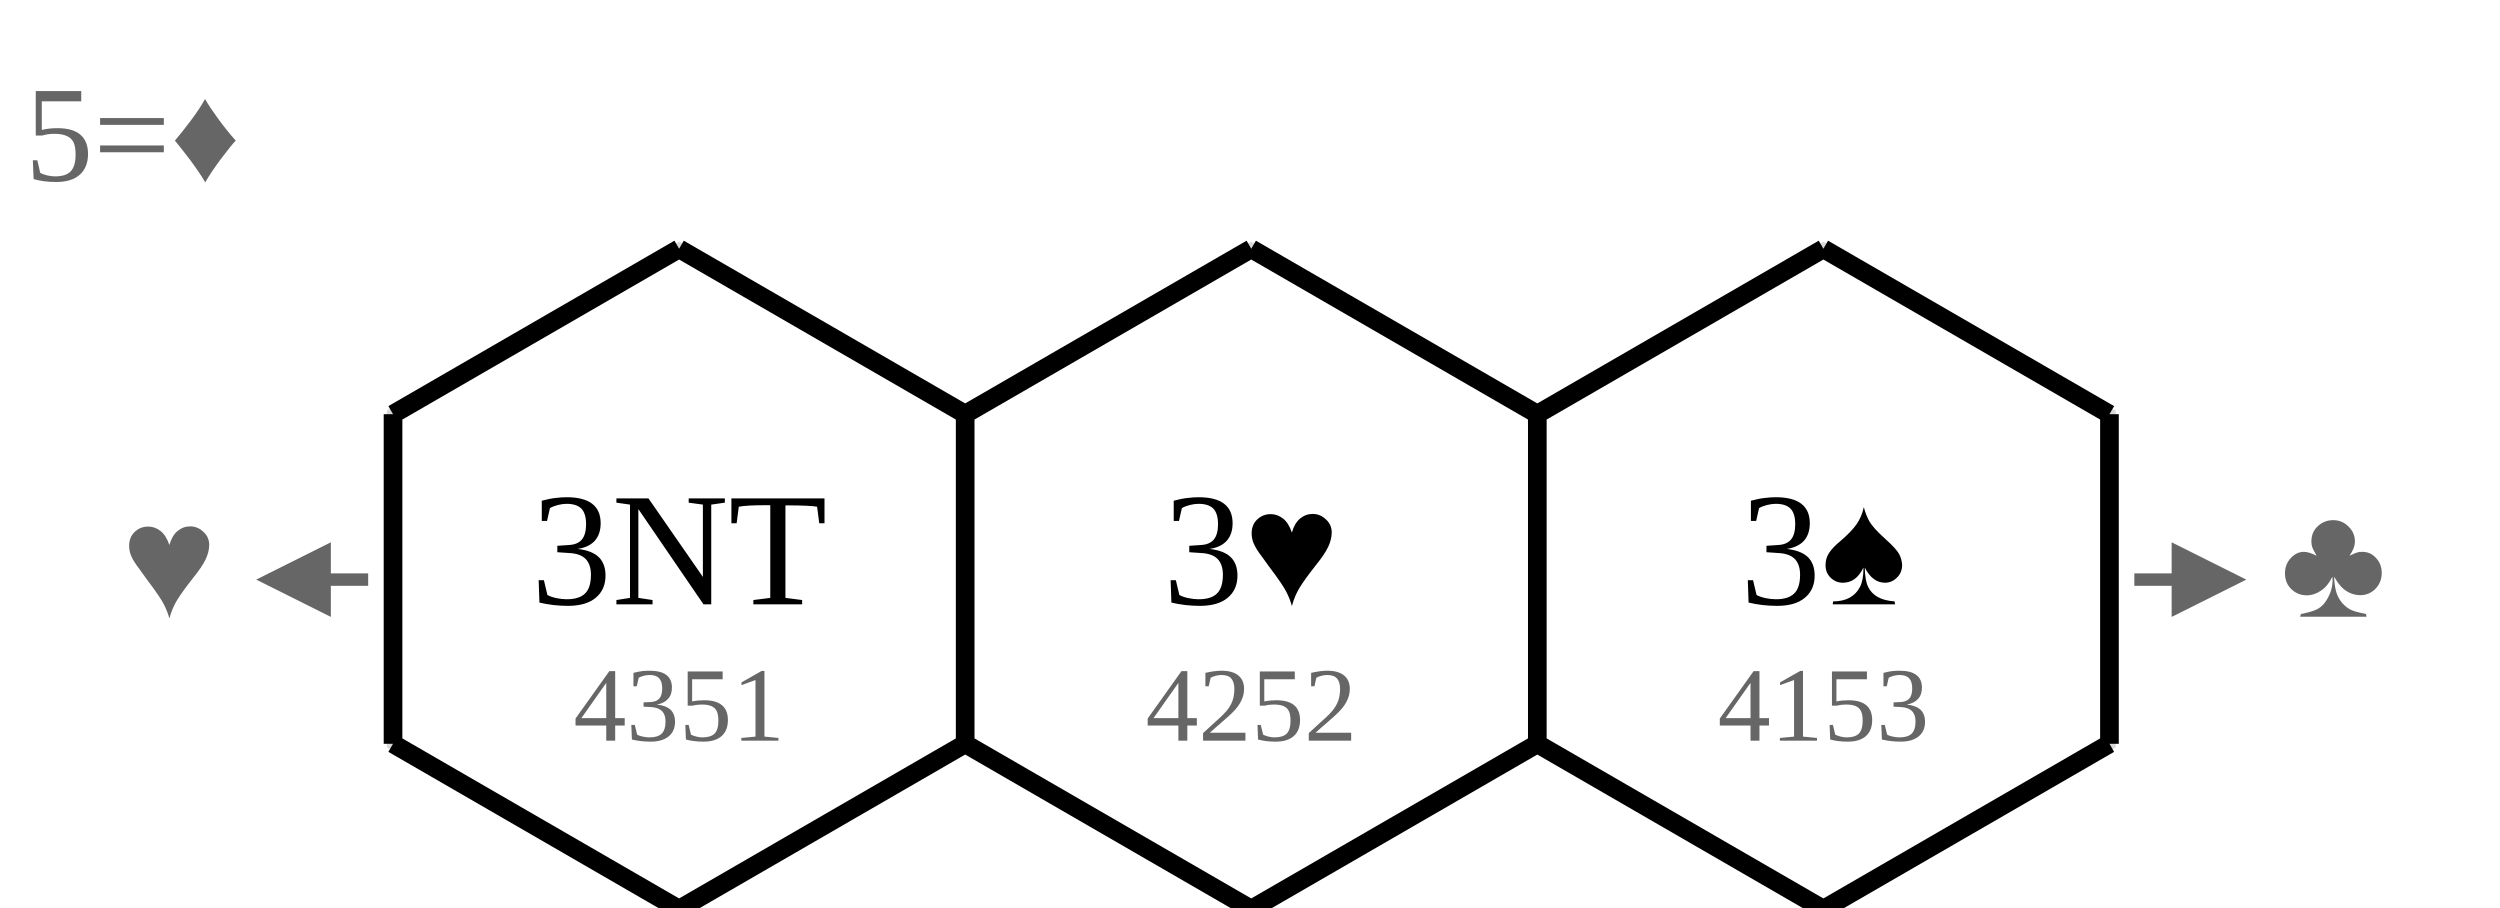
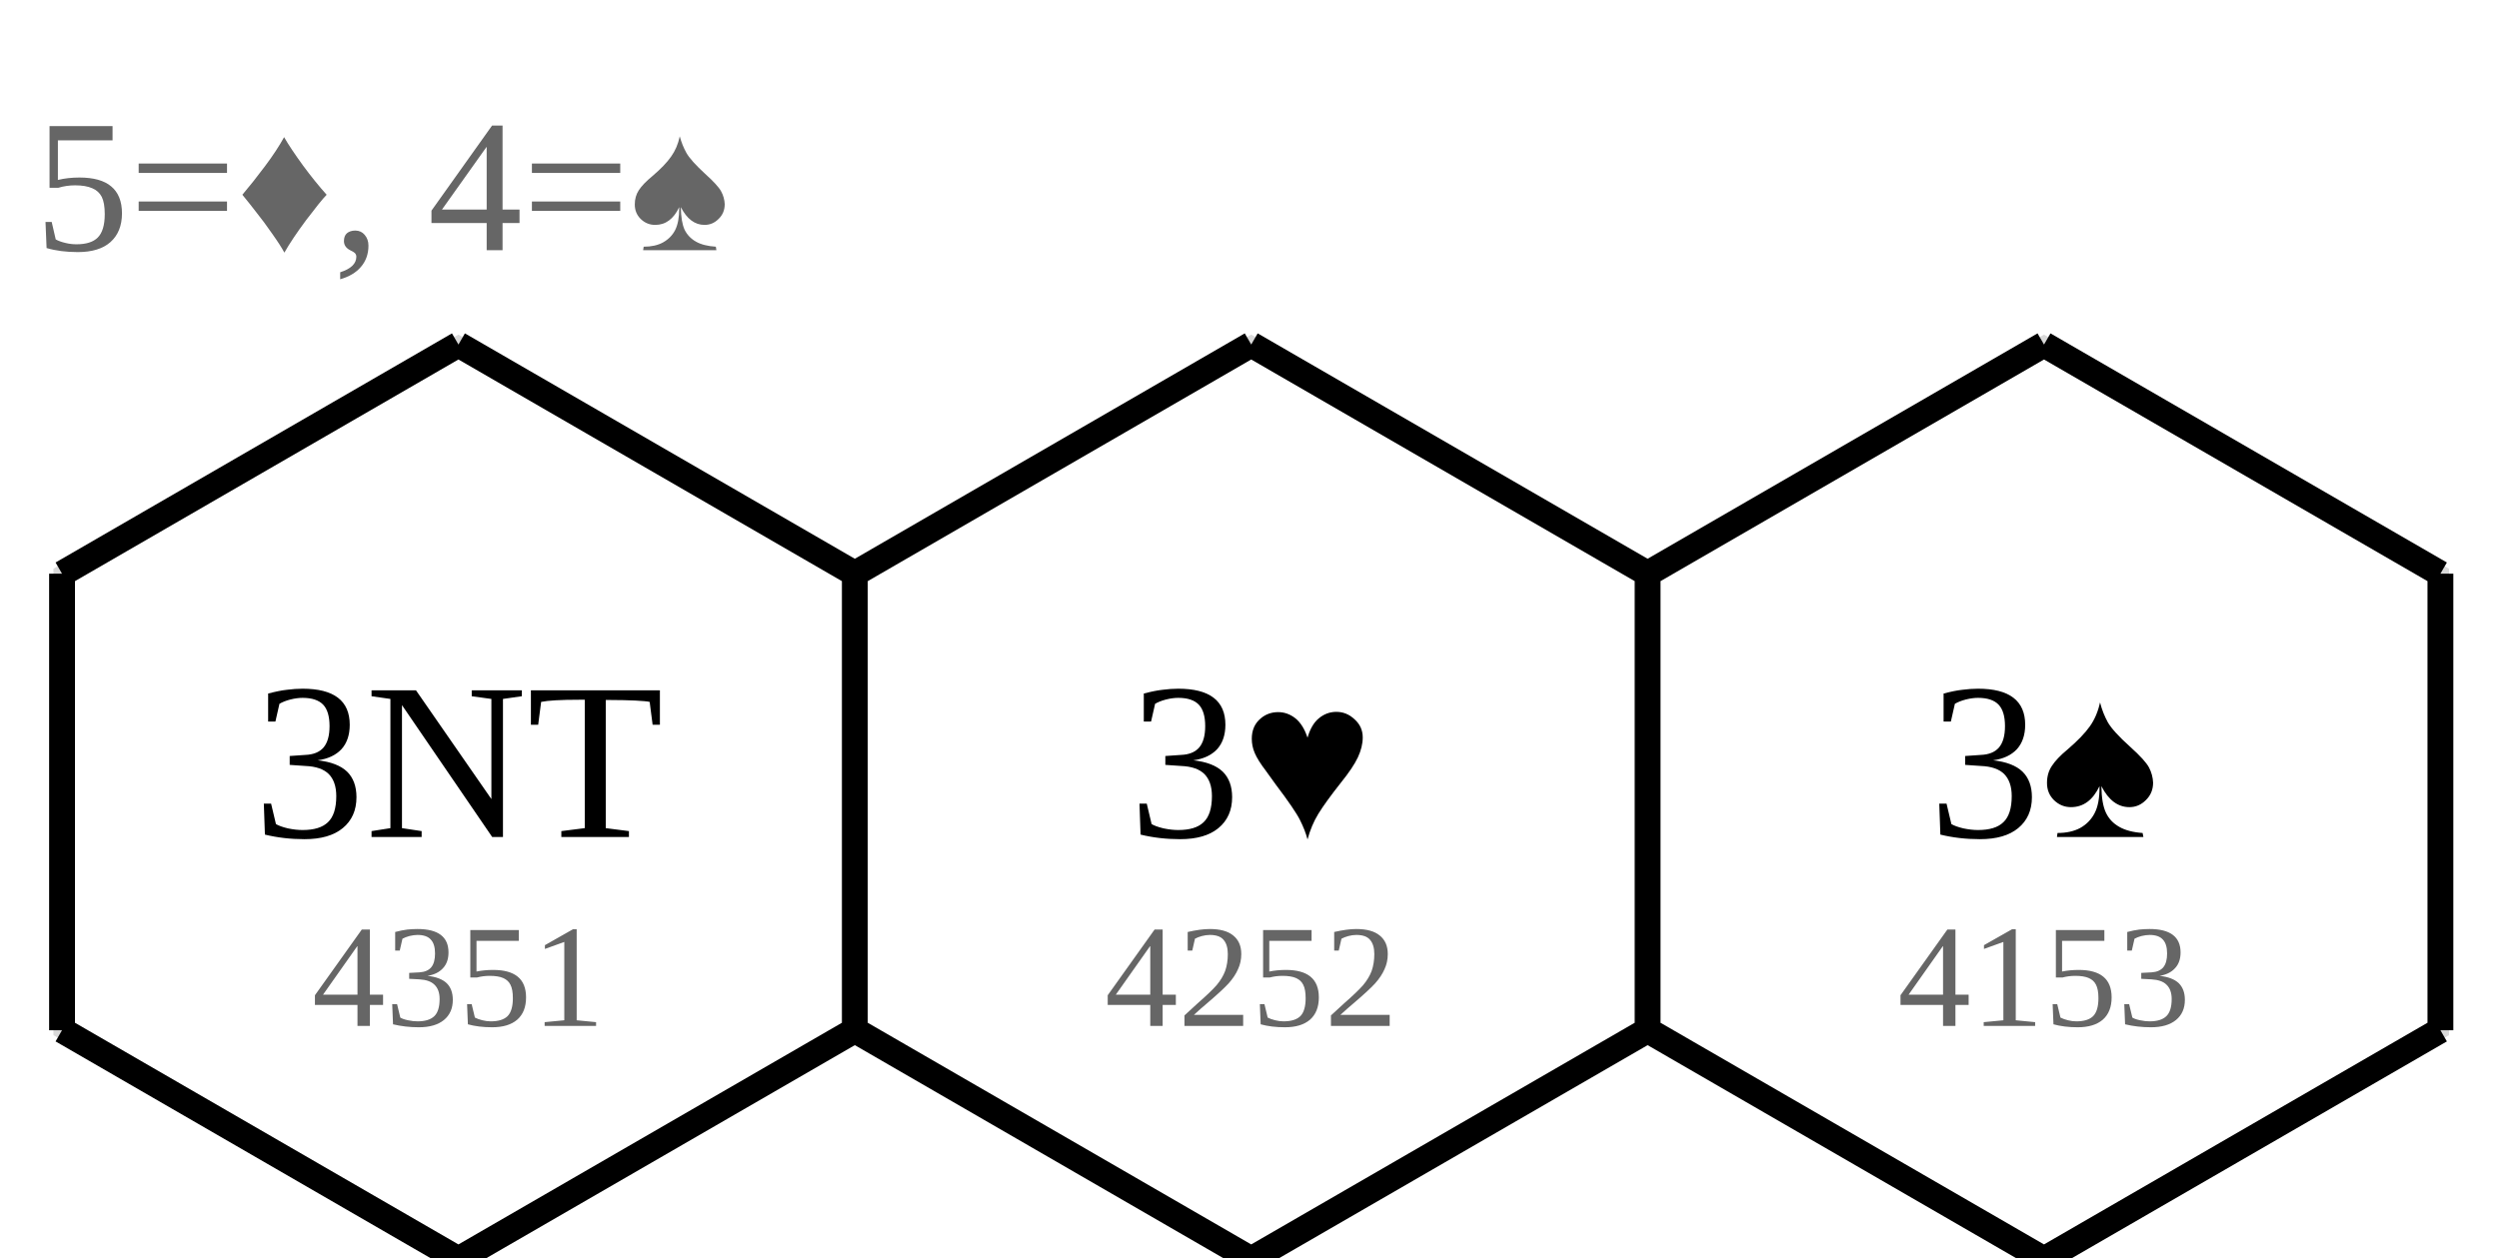
- <svg xmlns="http://www.w3.org/2000/svg" viewBox="0 0 201 73" style="display:block;margin:1em auto;width:100%;max-width:201px" fill="currentColor" font-size="13" text-anchor="middle" dominant-baseline="middle">
+ <svg xmlns="http://www.w3.org/2000/svg" viewBox="0 0 145 73" style="display:block;margin:1em auto;width:100%;max-width:145px" fill="currentColor" font-size="13" text-anchor="middle" dominant-baseline="middle">
  <defs>
    <pattern id="hatch" width="6" height="6" patternUnits="userSpaceOnUse" patternTransform="rotate(45)">
      <path d="M0 0v6" stroke="currentColor" stroke-opacity=".35" />
    </pattern>
-     <marker id="arrow" viewBox="0 0 6 6" refX="5" refY="3" markerWidth="6" markerHeight="6" orient="auto">
-       <path d="M0 0L6 3L0 6Z" />
-     </marker>
  </defs>
  <g transform="translate(0.0,0.0)">
-     <text x="2" y="12" font-size="11" opacity=".6" text-anchor="start">5=<tspan class="♦">♦</tspan>
+     <text x="2" y="12" font-size="11" opacity=".6" text-anchor="start">5=<tspan class="♦">♦</tspan>, 4=♠</text>
+     <path d="M141.6,33.3L118.6,20.0L95.6,33.3L95.6,59.8L118.6,73.1L141.6,59.8ZM95.6,33.3L72.6,20.0L49.6,33.3L49.6,59.8L72.6,73.1L95.6,59.8ZM49.6,33.3L26.6,20.0L3.6,33.3L3.6,59.8L26.6,73.1L49.6,59.8Z" fill="none" stroke="currentColor" stroke-opacity=".15" />
+     <path d="M141.6,59.8L141.6,33.3M141.6,33.3L118.6,20.0M118.6,20.0L95.6,33.3M95.6,33.3L95.6,59.8M95.6,59.8L118.6,73.1M118.6,73.1L141.6,59.8M95.6,59.8L95.6,33.3M95.6,33.3L72.6,20.0M72.6,20.0L49.6,33.3M49.6,33.3L49.6,59.8M49.6,59.8L72.6,73.1M72.6,73.1L95.6,59.8M49.6,59.8L49.6,33.3M49.6,33.3L26.6,20.0M26.6,20.0L3.6,33.3M3.6,33.3L3.6,59.8M3.6,59.8L26.6,73.1M26.6,73.1L49.6,59.8" fill="none" stroke="currentColor" stroke-width="1.5" />
+     <text x="118.6" y="45.6">3♠</text>
+     <text x="118.6" y="57.6" font-size="8.5" opacity=".6">4153</text>
+     <text x="72.6" y="45.6">3<tspan class="♥">♥</tspan>
    </text>
-     <path d="M169.6,33.3L146.6,20.0L123.6,33.3L123.6,59.8L146.6,73.1L169.6,59.8ZM123.6,33.3L100.6,20.0L77.6,33.3L77.6,59.8L100.6,73.1L123.6,59.8ZM77.6,33.3L54.6,20.0L31.6,33.3L31.6,59.8L54.6,73.1L77.6,59.8Z" fill="none" stroke="currentColor" stroke-opacity=".15" />
-     <path d="M169.6,59.8L169.6,33.3M169.6,33.3L146.6,20.0M146.6,20.0L123.6,33.3M123.6,33.3L123.6,59.8M123.6,59.8L146.6,73.1M146.6,73.1L169.6,59.8M123.6,59.8L123.6,33.3M123.6,33.3L100.6,20.0M100.6,20.0L77.6,33.3M77.6,33.3L77.6,59.8M77.6,59.8L100.6,73.1M100.6,73.1L123.6,59.8M77.6,59.8L77.6,33.3M77.6,33.3L54.6,20.0M54.6,20.0L31.6,33.3M31.6,33.3L31.6,59.8M31.6,59.8L54.6,73.1M54.6,73.1L77.6,59.8" fill="none" stroke="currentColor" stroke-width="1.5" />
-     <text x="146.6" y="45.6">3♠</text>
-     <text x="146.6" y="57.6" font-size="8.5" opacity=".6">4153</text>
-     <text x="100.6" y="45.6">3<tspan class="♥">♥</tspan>
-     </text>
-     <text x="100.6" y="57.6" font-size="8.5" opacity=".6">4252</text>
-     <text x="54.6" y="45.6">3NT</text>
-     <text x="54.6" y="57.6" font-size="8.5" opacity=".6">4351</text>
-     <g opacity=".6">
-       <path d="M29.6,46.6l-8.0,-0.0" stroke="currentColor" marker-end="url(#arrow)" />
-       <text x="13.6" y="46.6">
-         <tspan class="♥">♥</tspan>
-       </text>
-       <path d="M171.6,46.6l8.0,-0.0" stroke="currentColor" marker-end="url(#arrow)" />
-       <text x="187.6" y="46.6">♣</text>
-     </g>
+     <text x="72.6" y="57.6" font-size="8.5" opacity=".6">4252</text>
+     <text x="26.6" y="45.6">3NT</text>
+     <text x="26.6" y="57.6" font-size="8.5" opacity=".6">4351</text>
  </g>
</svg>
